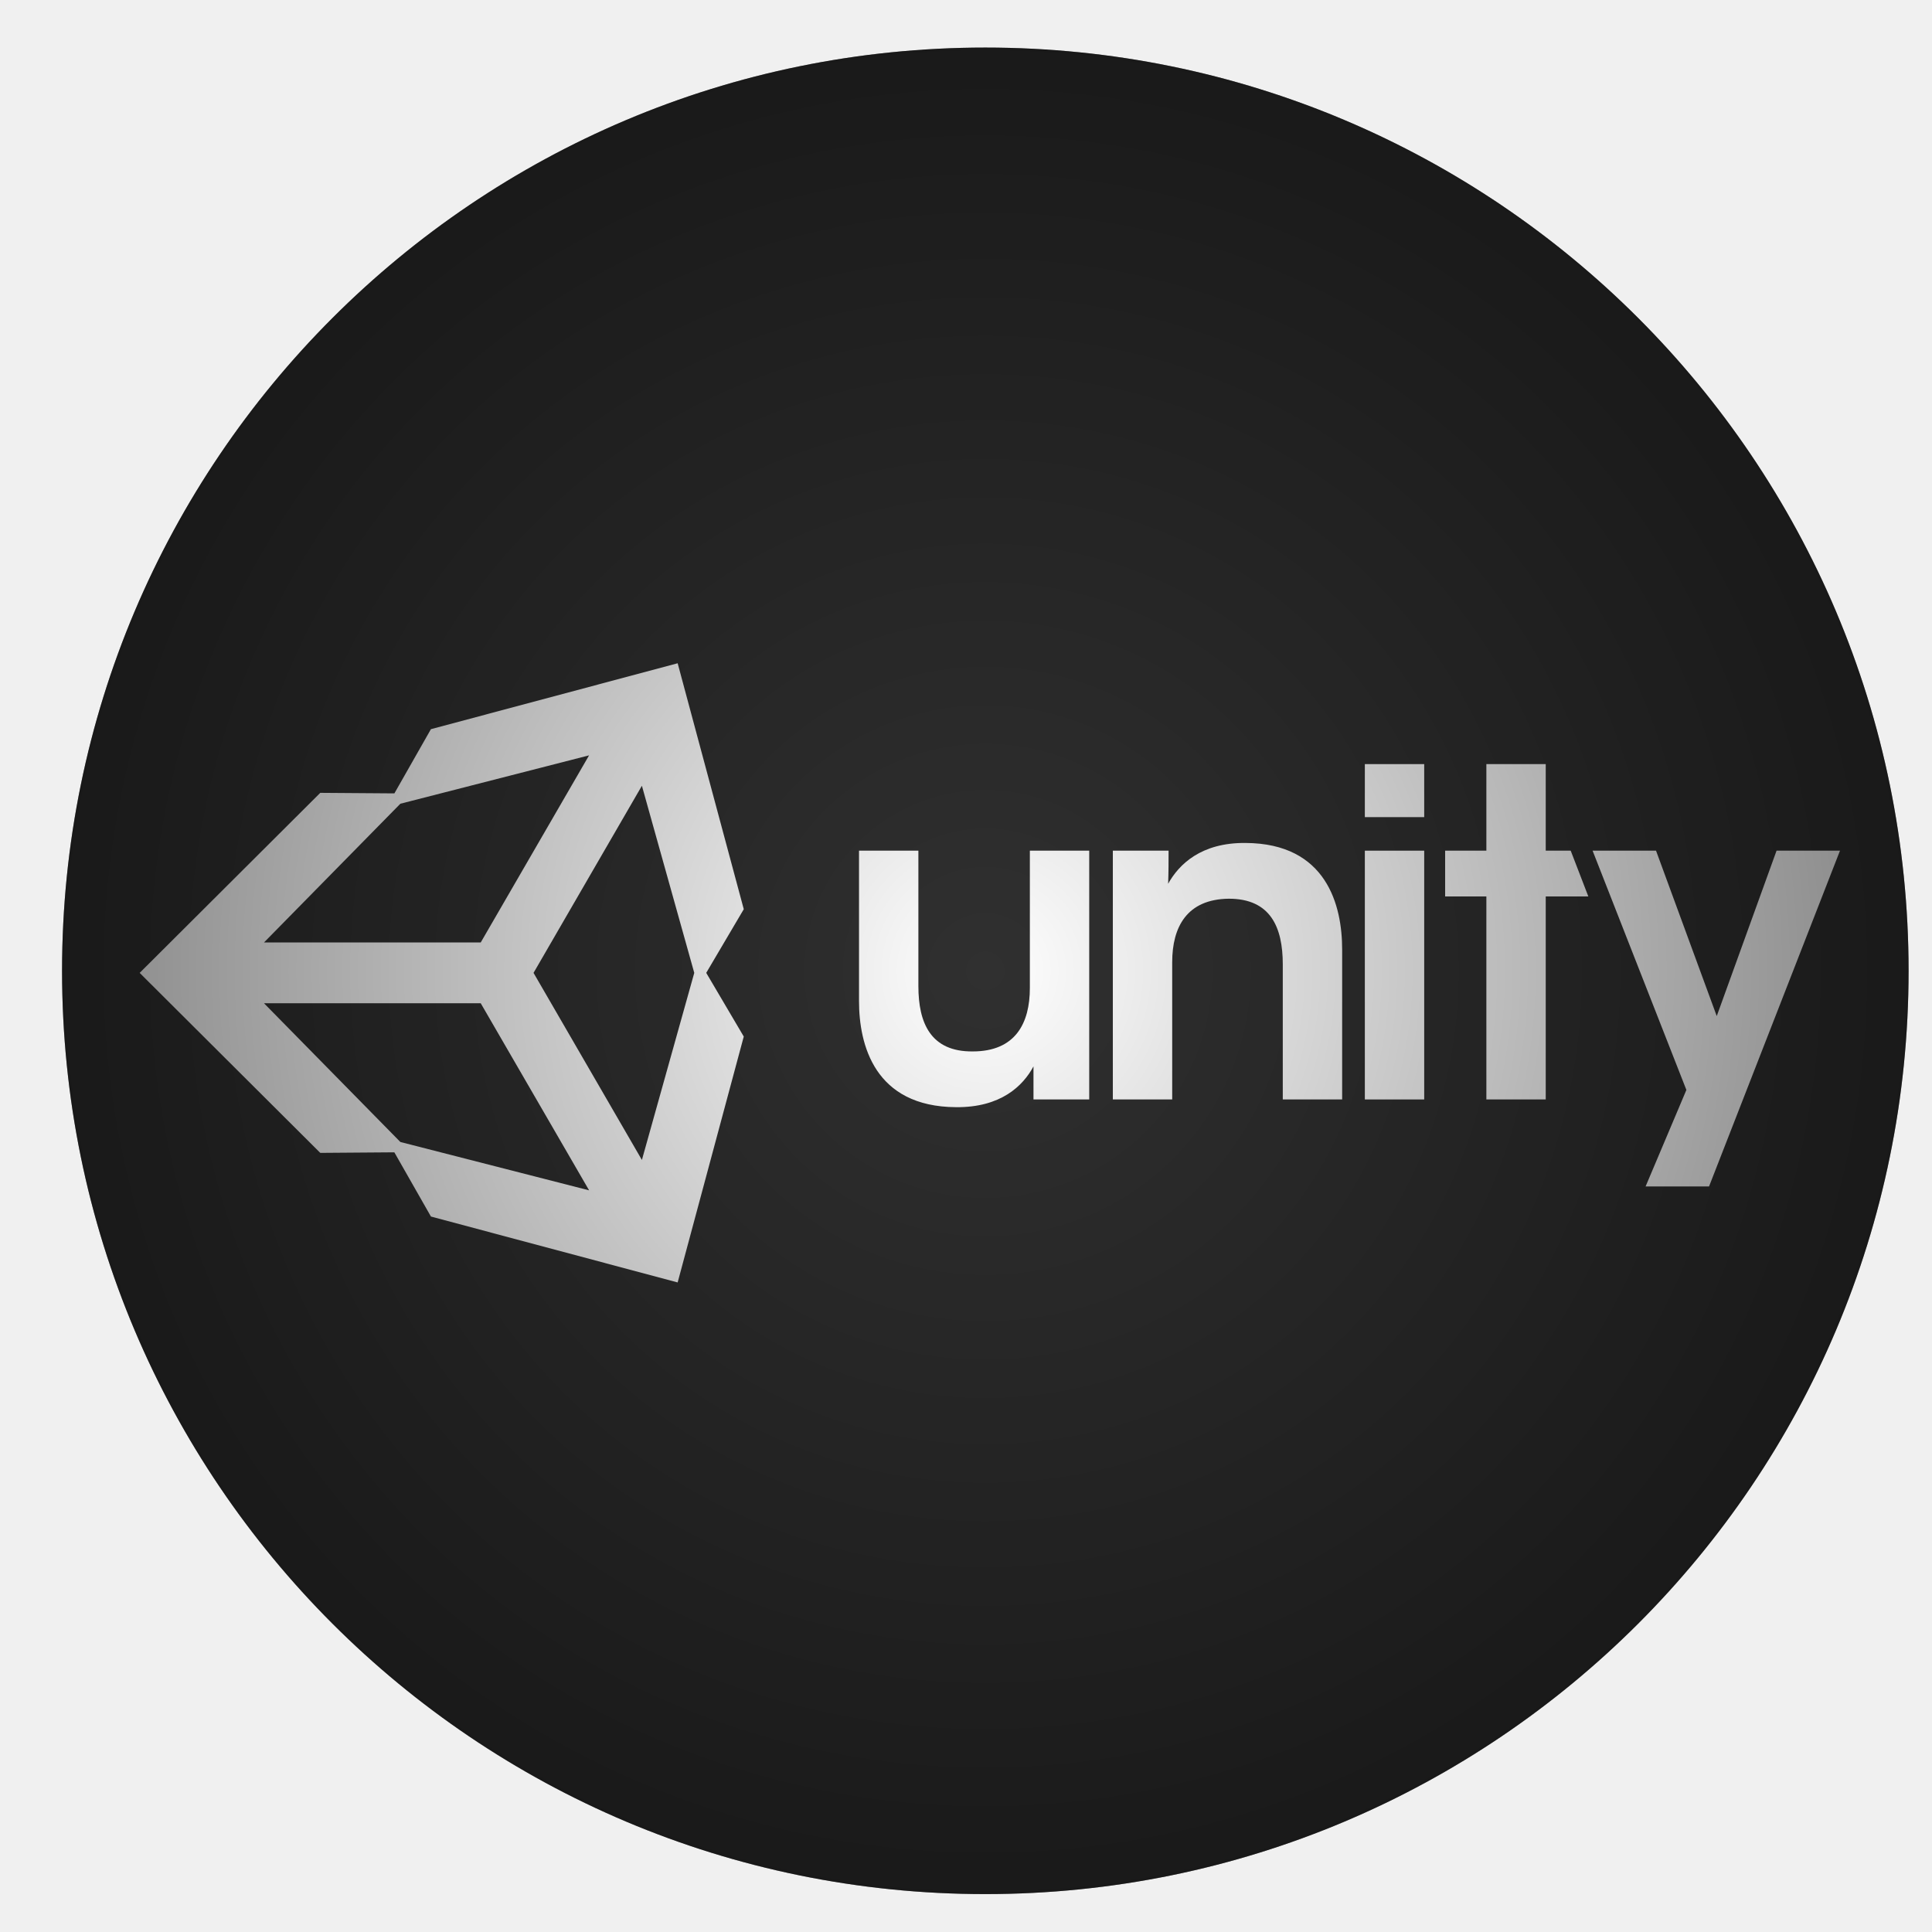
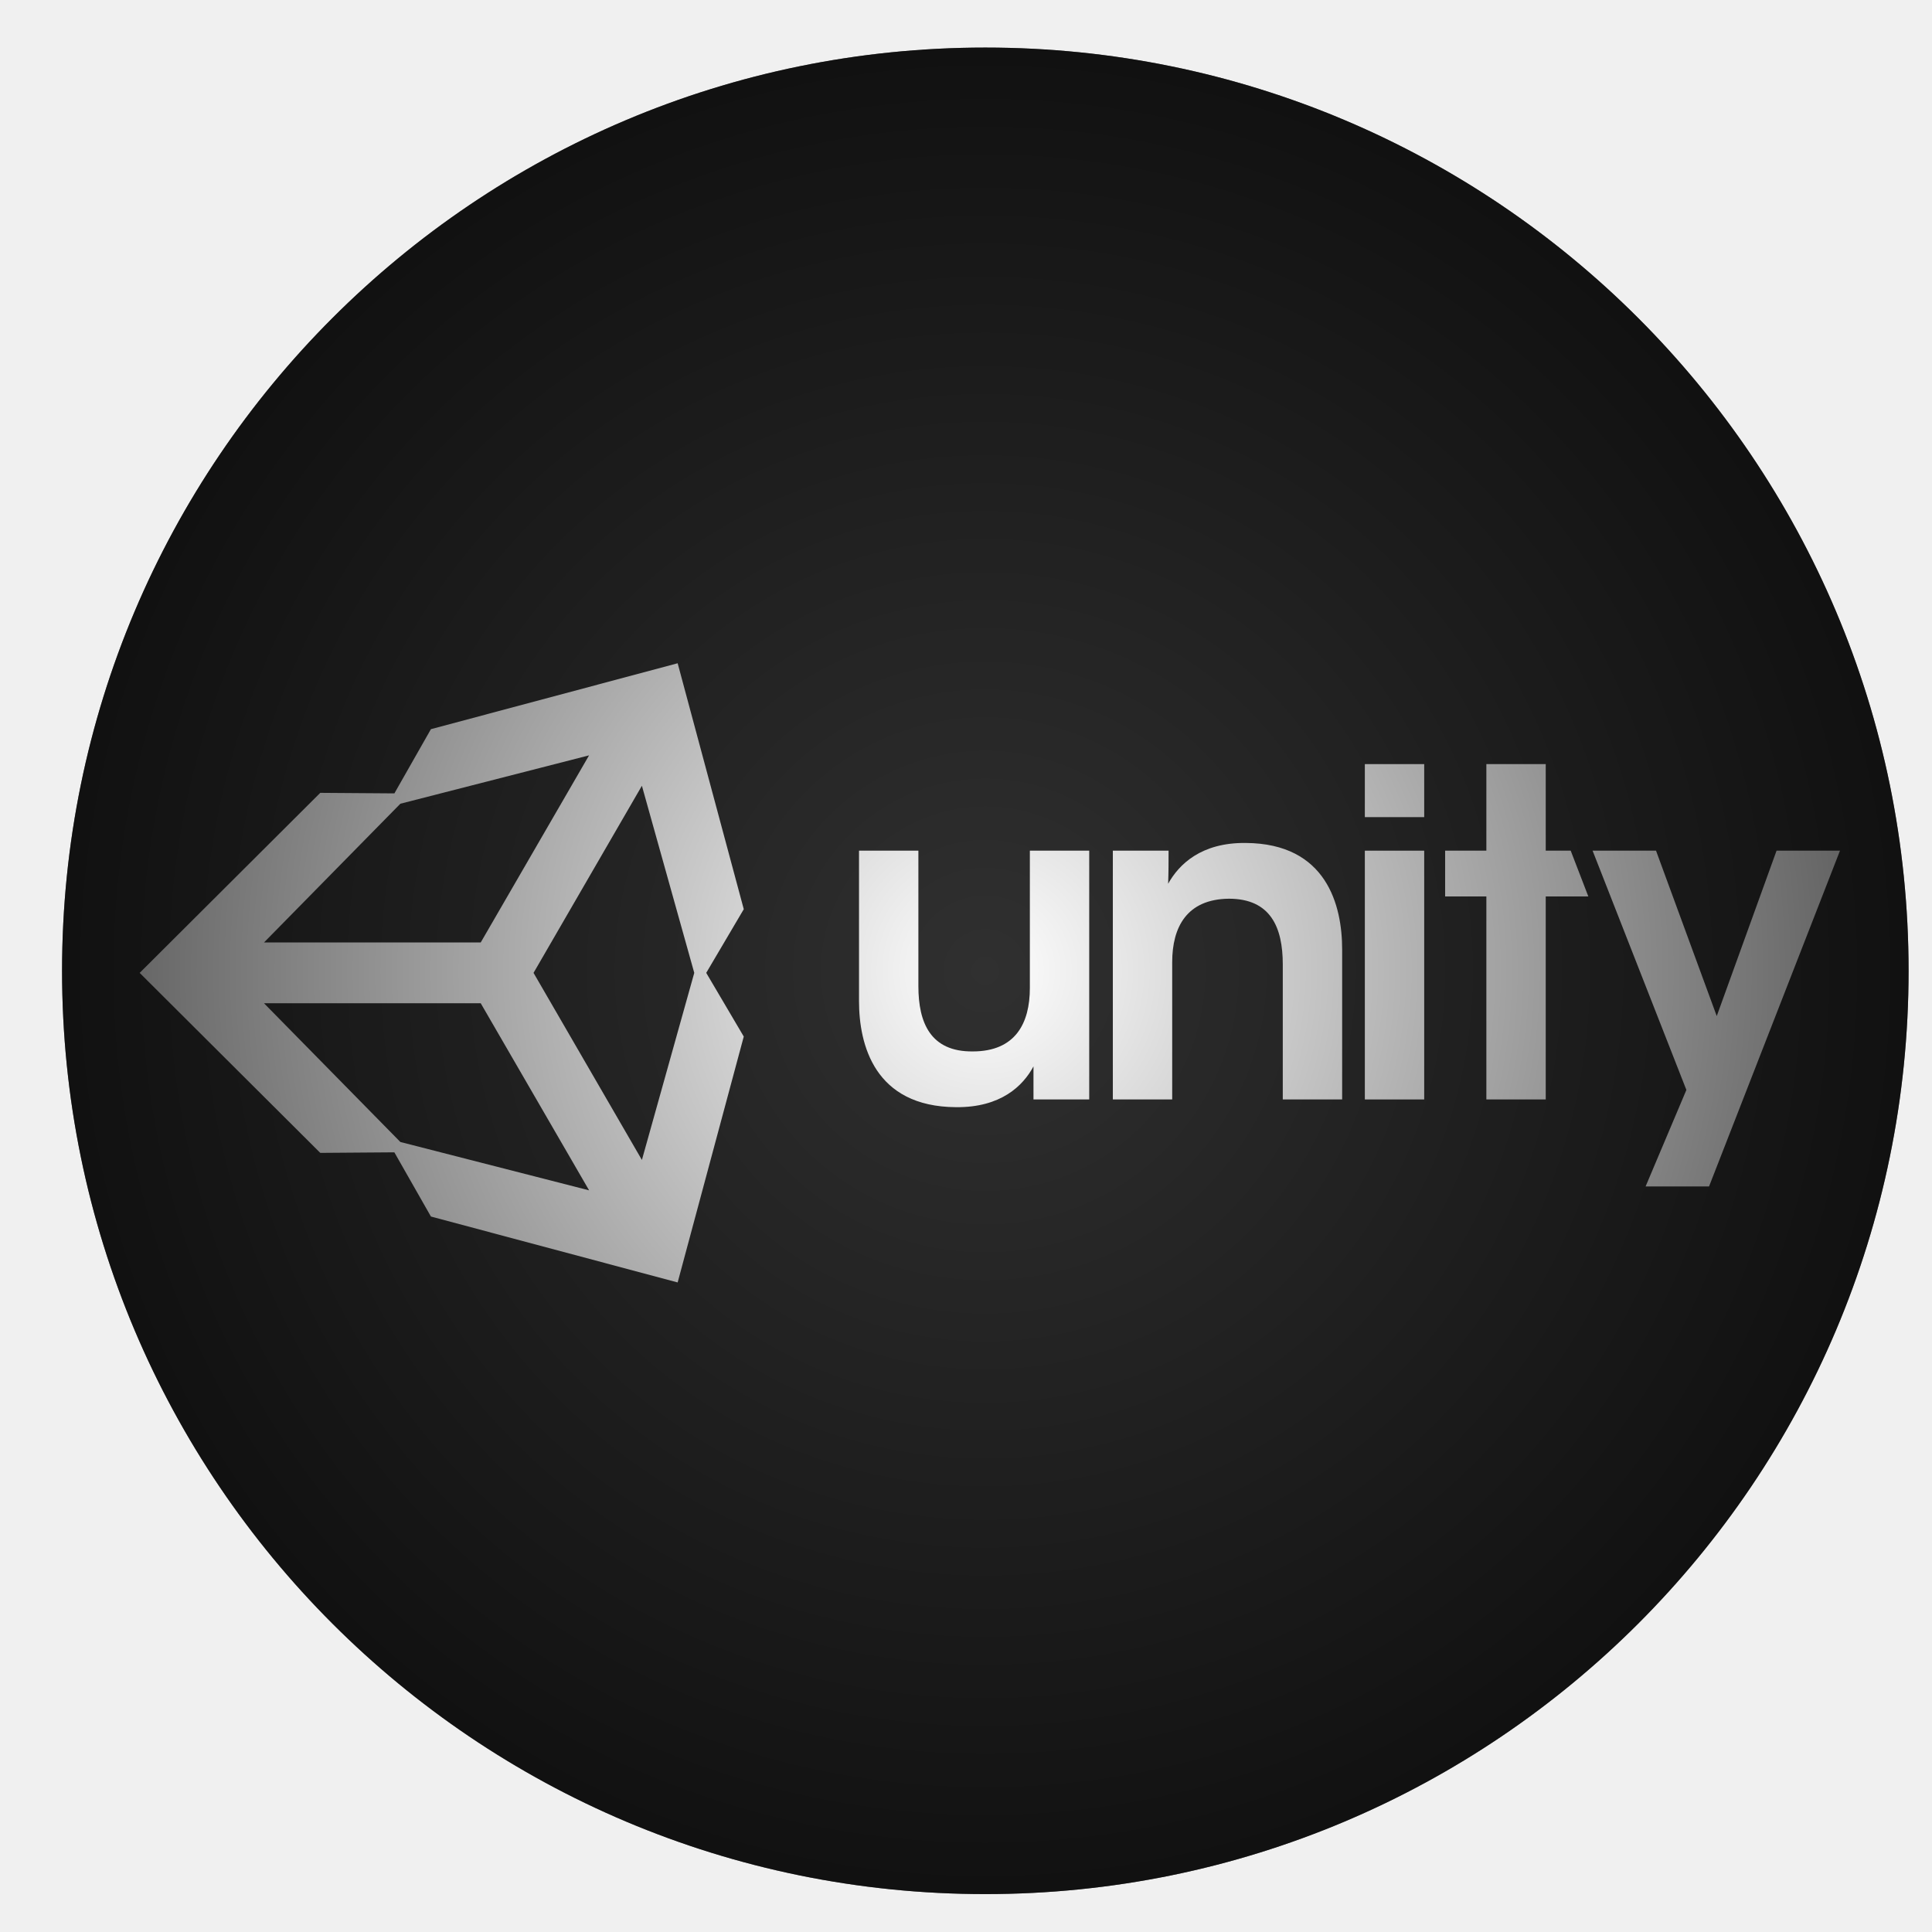
<svg xmlns="http://www.w3.org/2000/svg" xmlns:xlink="http://www.w3.org/1999/xlink" version="1.1" x="0px" y="0px" width="200px" height="200px" viewBox="0 0 200 200" enable-background="new 0 0 200 200" xml:space="preserve">
  <g id="Layer_1">
</g>
  <g id="Layer_2">
    <circle fill="#303030" cx="102" cy="100.5" r="95.576" />
    <g>
      <path fill="#FFFFFF" d="M112.757,88.061h-6.146v14.214c0,3.659-1.5,6.568-5.911,6.568c-4.363,0.047-5.629-2.956-5.629-6.756    V88.061h-6.146v15.575c0,4.504,1.595,10.93,10.039,10.978c4.645,0.046,6.943-2.206,8.022-4.223v3.425h5.77V88.061z" />
      <path fill="#FFFFFF" d="M115.201,113.815h6.145V99.602c0-3.613,1.501-6.521,5.865-6.568c4.315,0,5.582,2.955,5.582,6.802v13.98    h6.146V98.287c0-4.551-1.595-10.978-9.993-11.024c-4.598-0.046-6.896,2.205-8.021,4.222c0.046-1.219,0.046-2.298,0.046-3.424    h-5.77V113.815z" />
      <path fill="#FFFFFF" d="M141.288,84.589h6.145V79.1h-6.145V84.589z M141.288,113.815h6.145V88.061h-6.145V113.815z" />
      <path fill="#FFFFFF" d="M153.868,113.815h6.146V92.799h4.409l-1.824-4.738h-2.585V79.1h-6.146v8.961h-4.269v4.738h4.269V113.815z" />
      <path fill="#FFFFFF" d="M170.351,122.822h6.568l13.557-34.762h-6.567l-6.192,17.123l-6.286-17.123h-6.567l9.71,24.77    L170.351,122.822z" />
      <path fill="#FFFFFF" d="M76.995,94.12l-6.844-25.46l-25.543,6.823l-3.781,6.648l-7.673-0.056l-18.696,18.638l18.696,18.633h0    l7.669-0.058l3.787,6.648l25.54,6.822l6.844-25.455l-3.886-6.593L76.995,94.12z M60.98,78.194L49.765,97.563H27.329l14.116-14.361    L60.98,78.194z M49.765,103.857l11.219,19.367l-19.539-5.006l-14.116-14.361H49.765z M55.232,100.712l11.217-19.37l5.421,19.37    l-5.421,19.365L55.232,100.712z" />
    </g>
    <g>
      <defs>
        <circle id="XMLID_7_" cx="102" cy="100.5" r="95.576" />
      </defs>
-       <radialGradient id="XMLID_10_" cx="102" cy="100.501" r="95.576" gradientUnits="userSpaceOnUse">
+       <radialGradient id="XMLID_13_" cx="102" cy="100.501" r="95.576" gradientUnits="userSpaceOnUse">
        <stop offset="0" style="stop-color:#000000;stop-opacity:0" />
-         <stop offset="0.859" style="stop-color:#000000;stop-opacity:0.404" />
-         <stop offset="1" style="stop-color:#000000;stop-opacity:0.47" />
+         <stop offset="0.859" style="stop-color:#000000;stop-opacity:0.558" />
+         <stop offset="1" style="stop-color:#000000;stop-opacity:0.65" />
      </radialGradient>
-       <use xlink:href="#XMLID_7_" overflow="visible" fill="url(#XMLID_10_)" />
-       <clipPath id="XMLID_11_">
+       <use xlink:href="#XMLID_7_" overflow="visible" fill="url(#XMLID_13_)" />
+       <clipPath id="XMLID_14_">
        <use xlink:href="#XMLID_7_" overflow="visible" />
      </clipPath>
    </g>
  </g>
</svg>
